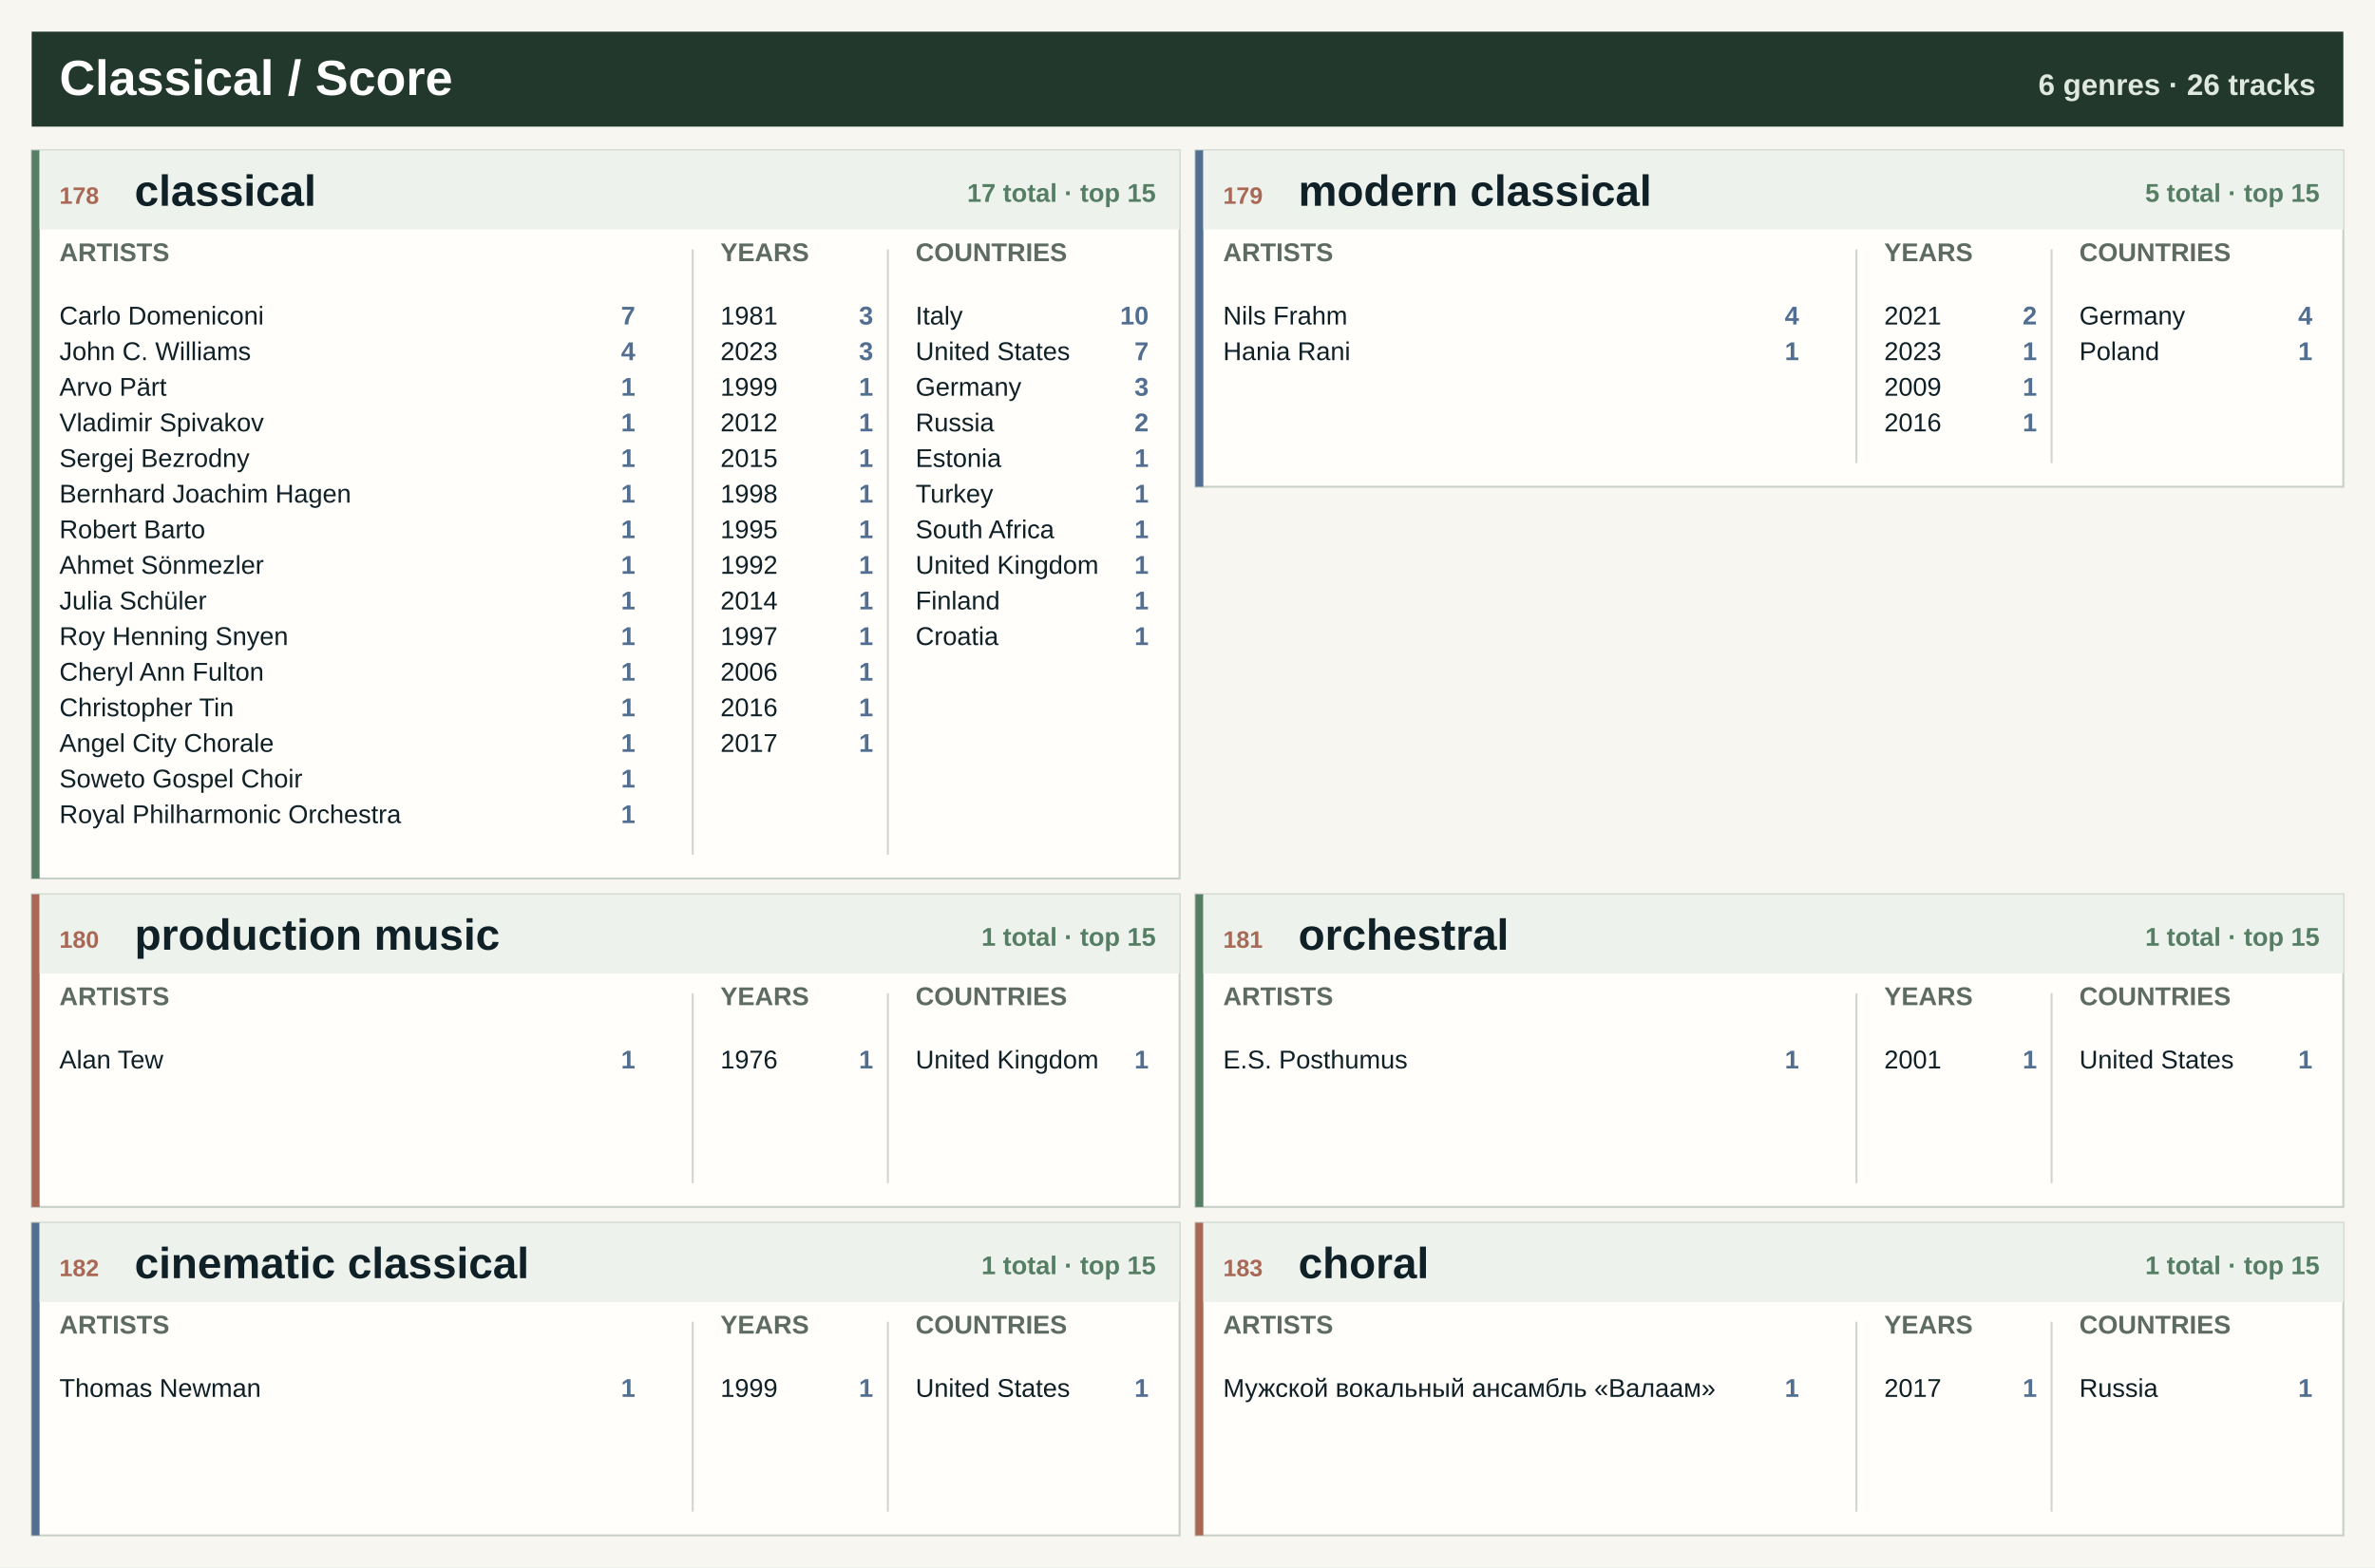
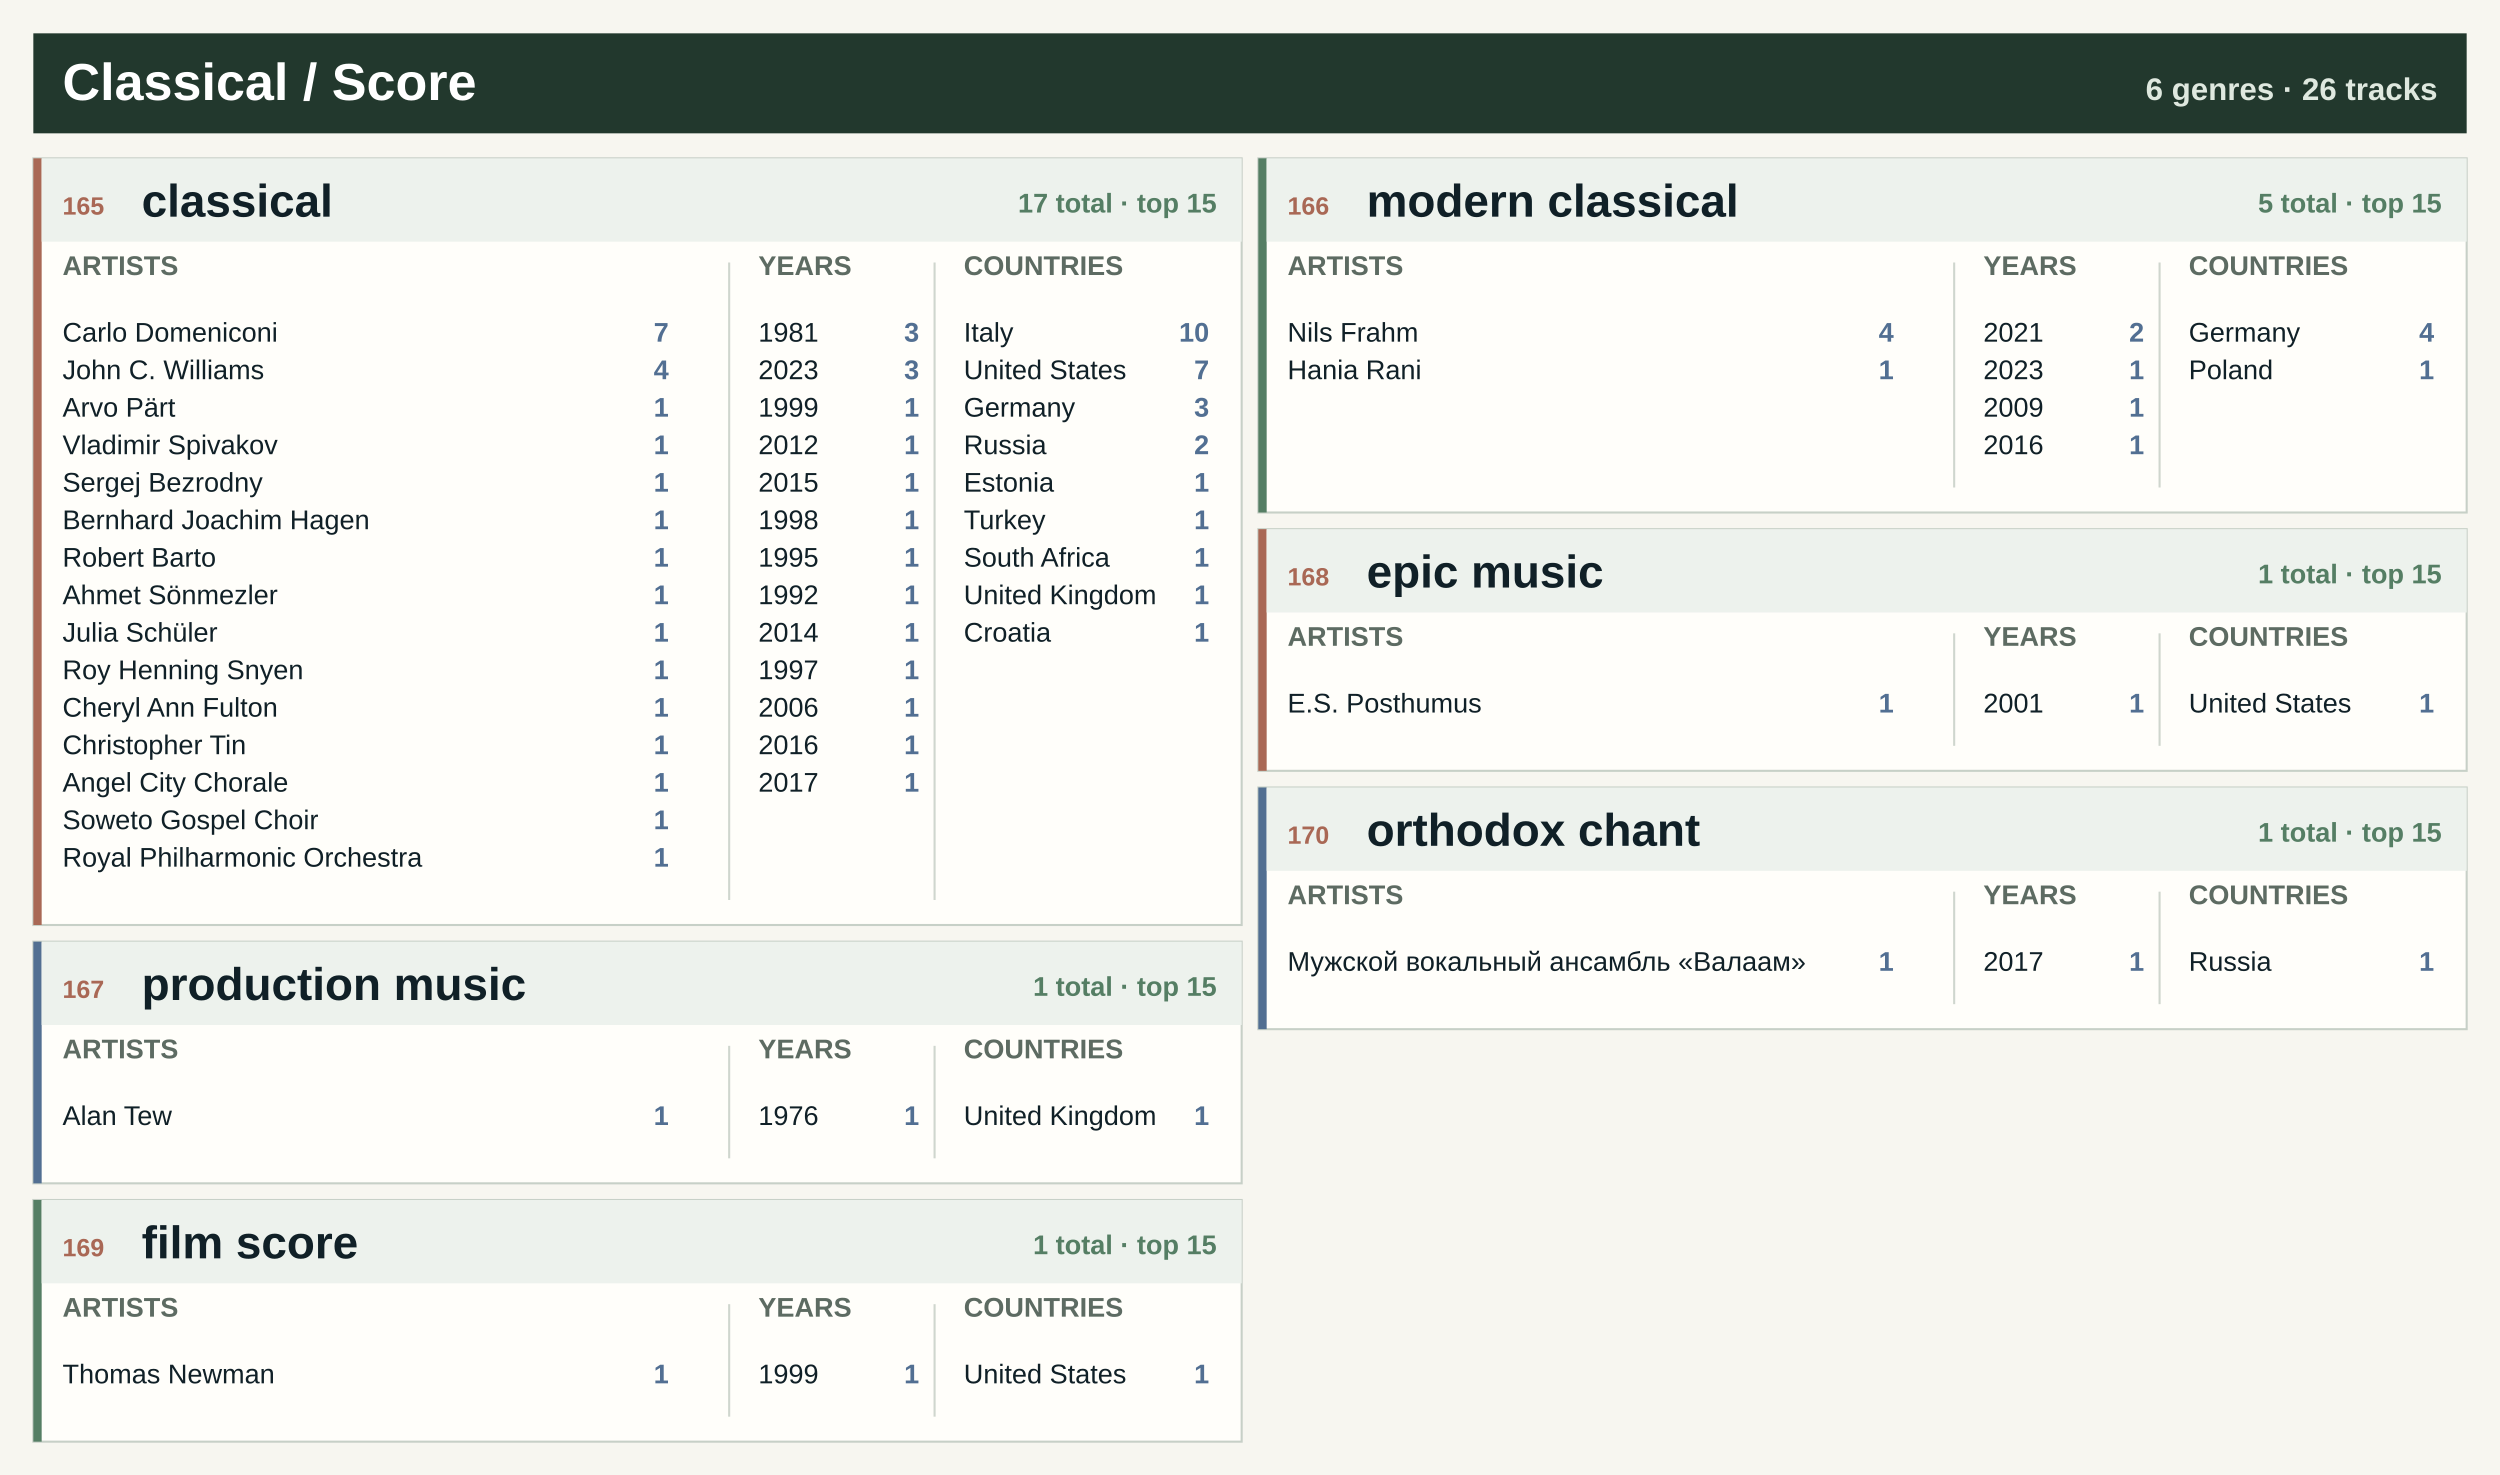
- <svg xmlns="http://www.w3.org/2000/svg" width="1200" height="792" viewBox="0 0 1200 792" role="img" aria-label="Classical / Score genre atlas">
-   <rect width="1200" height="792" fill="#f7f6f0" />
+ <svg xmlns="http://www.w3.org/2000/svg" width="1200" height="708.0" viewBox="0 0 1200 708.0" role="img" aria-label="Classical / Score genre atlas">
+   <rect width="1200" height="708.0" fill="#f7f6f0" />
  <rect x="16" y="16" width="1168" height="48" fill="#22382d" />
  <text x="30.0" y="48.0" font-family="Segoe UI, Arial, sans-serif" font-size="25" font-weight="800" fill="#ffffff" text-anchor="start">Classical / Score</text>
  <text x="1170.0" y="48.0" font-family="Segoe UI, Arial, sans-serif" font-size="15" font-weight="800" fill="#dfe8df" text-anchor="end">6 genres · 26 tracks</text>
  <rect x="16.0" y="76.0" width="580.0" height="368" fill="#fffefa" stroke="#c7d0c7" />
-   <rect x="16.0" y="76.0" width="4" height="368" fill="#557e64" />
+   <rect x="16.0" y="76.0" width="4" height="368" fill="#a96855" />
  <rect x="20.0" y="76.0" width="576.0" height="40" fill="#edf2ed" />
-   <text x="30.0" y="103.0" font-family="Segoe UI, Arial, sans-serif" font-size="12" font-weight="800" fill="#a96855" text-anchor="start">178</text>
+   <text x="30.0" y="103.0" font-family="Segoe UI, Arial, sans-serif" font-size="12" font-weight="800" fill="#a96855" text-anchor="start">165</text>
  <text x="68.0" y="104.0" font-family="Segoe UI, Arial, sans-serif" font-size="22" font-weight="800" fill="#102027" text-anchor="start">classical</text>
  <text x="584.0" y="102.0" font-family="Segoe UI, Arial, sans-serif" font-size="13" font-weight="800" fill="#557e64" text-anchor="end">17 total · top 15</text>
  <text x="30.0" y="132.0" font-family="Segoe UI, Arial, sans-serif" font-size="13" font-weight="800" fill="#5d6b62" text-anchor="start">ARTISTS</text>
  <text x="364.0" y="132.0" font-family="Segoe UI, Arial, sans-serif" font-size="13" font-weight="800" fill="#5d6b62" text-anchor="start">YEARS</text>
  <text x="462.6" y="132.0" font-family="Segoe UI, Arial, sans-serif" font-size="13" font-weight="800" fill="#5d6b62" text-anchor="start">COUNTRIES</text>
-   <line x1="350.0" y1="126" x2="350.0" y2="432" stroke="#cfd6ce" />
-   <line x1="448.6" y1="126" x2="448.6" y2="432" stroke="#cfd6ce" />
+   <line x1="350.0" y1="126.0" x2="350.0" y2="432.0" stroke="#cfd6ce" />
+   <line x1="448.6" y1="126.0" x2="448.6" y2="432.0" stroke="#cfd6ce" />
  <text x="30.0" y="164.0" font-family="Segoe UI, Arial, sans-serif" font-size="13" font-weight="400" fill="#102027" text-anchor="start">Carlo Domeniconi</text>
  <text x="321.0" y="164.0" font-family="Segoe UI, Arial, sans-serif" font-size="13" font-weight="800" fill="#526f92" text-anchor="end">7</text>
  <text x="30.0" y="182.0" font-family="Segoe UI, Arial, sans-serif" font-size="13" font-weight="400" fill="#102027" text-anchor="start">John C. Williams</text>
  <text x="321.0" y="182.0" font-family="Segoe UI, Arial, sans-serif" font-size="13" font-weight="800" fill="#526f92" text-anchor="end">4</text>
  <text x="30.0" y="200.0" font-family="Segoe UI, Arial, sans-serif" font-size="13" font-weight="400" fill="#102027" text-anchor="start">Arvo Pärt</text>
  <text x="321.0" y="200.0" font-family="Segoe UI, Arial, sans-serif" font-size="13" font-weight="800" fill="#526f92" text-anchor="end">1</text>
  <text x="30.0" y="218.0" font-family="Segoe UI, Arial, sans-serif" font-size="13" font-weight="400" fill="#102027" text-anchor="start">Vladimir Spivakov</text>
  <text x="321.0" y="218.0" font-family="Segoe UI, Arial, sans-serif" font-size="13" font-weight="800" fill="#526f92" text-anchor="end">1</text>
  <text x="30.0" y="236.0" font-family="Segoe UI, Arial, sans-serif" font-size="13" font-weight="400" fill="#102027" text-anchor="start">Sergej Bezrodny</text>
  <text x="321.0" y="236.0" font-family="Segoe UI, Arial, sans-serif" font-size="13" font-weight="800" fill="#526f92" text-anchor="end">1</text>
  <text x="30.0" y="254.0" font-family="Segoe UI, Arial, sans-serif" font-size="13" font-weight="400" fill="#102027" text-anchor="start">Bernhard Joachim Hagen</text>
  <text x="321.0" y="254.0" font-family="Segoe UI, Arial, sans-serif" font-size="13" font-weight="800" fill="#526f92" text-anchor="end">1</text>
  <text x="30.0" y="272.0" font-family="Segoe UI, Arial, sans-serif" font-size="13" font-weight="400" fill="#102027" text-anchor="start">Robert Barto</text>
  <text x="321.0" y="272.0" font-family="Segoe UI, Arial, sans-serif" font-size="13" font-weight="800" fill="#526f92" text-anchor="end">1</text>
  <text x="30.0" y="290.0" font-family="Segoe UI, Arial, sans-serif" font-size="13" font-weight="400" fill="#102027" text-anchor="start">Ahmet Sönmezler</text>
  <text x="321.0" y="290.0" font-family="Segoe UI, Arial, sans-serif" font-size="13" font-weight="800" fill="#526f92" text-anchor="end">1</text>
  <text x="30.0" y="308.0" font-family="Segoe UI, Arial, sans-serif" font-size="13" font-weight="400" fill="#102027" text-anchor="start">Julia Schüler</text>
  <text x="321.0" y="308.0" font-family="Segoe UI, Arial, sans-serif" font-size="13" font-weight="800" fill="#526f92" text-anchor="end">1</text>
  <text x="30.0" y="326.0" font-family="Segoe UI, Arial, sans-serif" font-size="13" font-weight="400" fill="#102027" text-anchor="start">Roy Henning Snyen</text>
  <text x="321.0" y="326.0" font-family="Segoe UI, Arial, sans-serif" font-size="13" font-weight="800" fill="#526f92" text-anchor="end">1</text>
  <text x="30.0" y="344.0" font-family="Segoe UI, Arial, sans-serif" font-size="13" font-weight="400" fill="#102027" text-anchor="start">Cheryl Ann Fulton</text>
  <text x="321.0" y="344.0" font-family="Segoe UI, Arial, sans-serif" font-size="13" font-weight="800" fill="#526f92" text-anchor="end">1</text>
  <text x="30.0" y="362.0" font-family="Segoe UI, Arial, sans-serif" font-size="13" font-weight="400" fill="#102027" text-anchor="start">Christopher Tin</text>
  <text x="321.0" y="362.0" font-family="Segoe UI, Arial, sans-serif" font-size="13" font-weight="800" fill="#526f92" text-anchor="end">1</text>
  <text x="30.0" y="380.0" font-family="Segoe UI, Arial, sans-serif" font-size="13" font-weight="400" fill="#102027" text-anchor="start">Angel City Chorale</text>
  <text x="321.0" y="380.0" font-family="Segoe UI, Arial, sans-serif" font-size="13" font-weight="800" fill="#526f92" text-anchor="end">1</text>
  <text x="30.0" y="398.0" font-family="Segoe UI, Arial, sans-serif" font-size="13" font-weight="400" fill="#102027" text-anchor="start">Soweto Gospel Choir</text>
  <text x="321.0" y="398.0" font-family="Segoe UI, Arial, sans-serif" font-size="13" font-weight="800" fill="#526f92" text-anchor="end">1</text>
  <text x="30.0" y="416.0" font-family="Segoe UI, Arial, sans-serif" font-size="13" font-weight="400" fill="#102027" text-anchor="start">Royal Philharmonic Orchestra</text>
  <text x="321.0" y="416.0" font-family="Segoe UI, Arial, sans-serif" font-size="13" font-weight="800" fill="#526f92" text-anchor="end">1</text>
  <text x="364.0" y="164.0" font-family="Segoe UI, Arial, sans-serif" font-size="13" font-weight="400" fill="#102027" text-anchor="start">1981</text>
  <text x="441.2" y="164.0" font-family="Segoe UI, Arial, sans-serif" font-size="13" font-weight="800" fill="#526f92" text-anchor="end">3</text>
  <text x="364.0" y="182.0" font-family="Segoe UI, Arial, sans-serif" font-size="13" font-weight="400" fill="#102027" text-anchor="start">2023</text>
  <text x="441.2" y="182.0" font-family="Segoe UI, Arial, sans-serif" font-size="13" font-weight="800" fill="#526f92" text-anchor="end">3</text>
  <text x="364.0" y="200.0" font-family="Segoe UI, Arial, sans-serif" font-size="13" font-weight="400" fill="#102027" text-anchor="start">1999</text>
  <text x="441.2" y="200.0" font-family="Segoe UI, Arial, sans-serif" font-size="13" font-weight="800" fill="#526f92" text-anchor="end">1</text>
  <text x="364.0" y="218.0" font-family="Segoe UI, Arial, sans-serif" font-size="13" font-weight="400" fill="#102027" text-anchor="start">2012</text>
  <text x="441.2" y="218.0" font-family="Segoe UI, Arial, sans-serif" font-size="13" font-weight="800" fill="#526f92" text-anchor="end">1</text>
  <text x="364.0" y="236.0" font-family="Segoe UI, Arial, sans-serif" font-size="13" font-weight="400" fill="#102027" text-anchor="start">2015</text>
  <text x="441.2" y="236.0" font-family="Segoe UI, Arial, sans-serif" font-size="13" font-weight="800" fill="#526f92" text-anchor="end">1</text>
  <text x="364.0" y="254.0" font-family="Segoe UI, Arial, sans-serif" font-size="13" font-weight="400" fill="#102027" text-anchor="start">1998</text>
  <text x="441.2" y="254.0" font-family="Segoe UI, Arial, sans-serif" font-size="13" font-weight="800" fill="#526f92" text-anchor="end">1</text>
  <text x="364.0" y="272.0" font-family="Segoe UI, Arial, sans-serif" font-size="13" font-weight="400" fill="#102027" text-anchor="start">1995</text>
  <text x="441.2" y="272.0" font-family="Segoe UI, Arial, sans-serif" font-size="13" font-weight="800" fill="#526f92" text-anchor="end">1</text>
  <text x="364.0" y="290.0" font-family="Segoe UI, Arial, sans-serif" font-size="13" font-weight="400" fill="#102027" text-anchor="start">1992</text>
  <text x="441.2" y="290.0" font-family="Segoe UI, Arial, sans-serif" font-size="13" font-weight="800" fill="#526f92" text-anchor="end">1</text>
  <text x="364.0" y="308.0" font-family="Segoe UI, Arial, sans-serif" font-size="13" font-weight="400" fill="#102027" text-anchor="start">2014</text>
  <text x="441.2" y="308.0" font-family="Segoe UI, Arial, sans-serif" font-size="13" font-weight="800" fill="#526f92" text-anchor="end">1</text>
  <text x="364.0" y="326.0" font-family="Segoe UI, Arial, sans-serif" font-size="13" font-weight="400" fill="#102027" text-anchor="start">1997</text>
  <text x="441.2" y="326.0" font-family="Segoe UI, Arial, sans-serif" font-size="13" font-weight="800" fill="#526f92" text-anchor="end">1</text>
  <text x="364.0" y="344.0" font-family="Segoe UI, Arial, sans-serif" font-size="13" font-weight="400" fill="#102027" text-anchor="start">2006</text>
  <text x="441.2" y="344.0" font-family="Segoe UI, Arial, sans-serif" font-size="13" font-weight="800" fill="#526f92" text-anchor="end">1</text>
  <text x="364.0" y="362.0" font-family="Segoe UI, Arial, sans-serif" font-size="13" font-weight="400" fill="#102027" text-anchor="start">2016</text>
  <text x="441.2" y="362.0" font-family="Segoe UI, Arial, sans-serif" font-size="13" font-weight="800" fill="#526f92" text-anchor="end">1</text>
  <text x="364.0" y="380.0" font-family="Segoe UI, Arial, sans-serif" font-size="13" font-weight="400" fill="#102027" text-anchor="start">2017</text>
  <text x="441.2" y="380.0" font-family="Segoe UI, Arial, sans-serif" font-size="13" font-weight="800" fill="#526f92" text-anchor="end">1</text>
  <text x="462.6" y="164.0" font-family="Segoe UI, Arial, sans-serif" font-size="13" font-weight="400" fill="#102027" text-anchor="start">Italy</text>
  <text x="580.4" y="164.0" font-family="Segoe UI, Arial, sans-serif" font-size="13" font-weight="800" fill="#526f92" text-anchor="end">10</text>
  <text x="462.6" y="182.0" font-family="Segoe UI, Arial, sans-serif" font-size="13" font-weight="400" fill="#102027" text-anchor="start">United States</text>
  <text x="580.4" y="182.0" font-family="Segoe UI, Arial, sans-serif" font-size="13" font-weight="800" fill="#526f92" text-anchor="end">7</text>
  <text x="462.6" y="200.0" font-family="Segoe UI, Arial, sans-serif" font-size="13" font-weight="400" fill="#102027" text-anchor="start">Germany</text>
  <text x="580.4" y="200.0" font-family="Segoe UI, Arial, sans-serif" font-size="13" font-weight="800" fill="#526f92" text-anchor="end">3</text>
  <text x="462.6" y="218.0" font-family="Segoe UI, Arial, sans-serif" font-size="13" font-weight="400" fill="#102027" text-anchor="start">Russia</text>
  <text x="580.4" y="218.0" font-family="Segoe UI, Arial, sans-serif" font-size="13" font-weight="800" fill="#526f92" text-anchor="end">2</text>
  <text x="462.6" y="236.0" font-family="Segoe UI, Arial, sans-serif" font-size="13" font-weight="400" fill="#102027" text-anchor="start">Estonia</text>
  <text x="580.4" y="236.0" font-family="Segoe UI, Arial, sans-serif" font-size="13" font-weight="800" fill="#526f92" text-anchor="end">1</text>
  <text x="462.6" y="254.0" font-family="Segoe UI, Arial, sans-serif" font-size="13" font-weight="400" fill="#102027" text-anchor="start">Turkey</text>
  <text x="580.4" y="254.0" font-family="Segoe UI, Arial, sans-serif" font-size="13" font-weight="800" fill="#526f92" text-anchor="end">1</text>
  <text x="462.6" y="272.0" font-family="Segoe UI, Arial, sans-serif" font-size="13" font-weight="400" fill="#102027" text-anchor="start">South Africa</text>
  <text x="580.4" y="272.0" font-family="Segoe UI, Arial, sans-serif" font-size="13" font-weight="800" fill="#526f92" text-anchor="end">1</text>
  <text x="462.6" y="290.0" font-family="Segoe UI, Arial, sans-serif" font-size="13" font-weight="400" fill="#102027" text-anchor="start">United Kingdom</text>
  <text x="580.4" y="290.0" font-family="Segoe UI, Arial, sans-serif" font-size="13" font-weight="800" fill="#526f92" text-anchor="end">1</text>
-   <text x="462.6" y="308.0" font-family="Segoe UI, Arial, sans-serif" font-size="13" font-weight="400" fill="#102027" text-anchor="start">Finland</text>
+   <text x="462.6" y="308.0" font-family="Segoe UI, Arial, sans-serif" font-size="13" font-weight="400" fill="#102027" text-anchor="start">Croatia</text>
  <text x="580.4" y="308.0" font-family="Segoe UI, Arial, sans-serif" font-size="13" font-weight="800" fill="#526f92" text-anchor="end">1</text>
-   <text x="462.6" y="326.0" font-family="Segoe UI, Arial, sans-serif" font-size="13" font-weight="400" fill="#102027" text-anchor="start">Croatia</text>
-   <text x="580.4" y="326.0" font-family="Segoe UI, Arial, sans-serif" font-size="13" font-weight="800" fill="#526f92" text-anchor="end">1</text>
  <rect x="604.0" y="76.0" width="580.0" height="170" fill="#fffefa" stroke="#c7d0c7" />
-   <rect x="604.0" y="76.0" width="4" height="170" fill="#526f92" />
+   <rect x="604.0" y="76.0" width="4" height="170" fill="#557e64" />
  <rect x="608.0" y="76.0" width="576.0" height="40" fill="#edf2ed" />
-   <text x="618.0" y="103.0" font-family="Segoe UI, Arial, sans-serif" font-size="12" font-weight="800" fill="#a96855" text-anchor="start">179</text>
+   <text x="618.0" y="103.0" font-family="Segoe UI, Arial, sans-serif" font-size="12" font-weight="800" fill="#a96855" text-anchor="start">166</text>
  <text x="656.0" y="104.0" font-family="Segoe UI, Arial, sans-serif" font-size="22" font-weight="800" fill="#102027" text-anchor="start">modern classical</text>
  <text x="1172.0" y="102.0" font-family="Segoe UI, Arial, sans-serif" font-size="13" font-weight="800" fill="#557e64" text-anchor="end">5 total · top 15</text>
  <text x="618.0" y="132.0" font-family="Segoe UI, Arial, sans-serif" font-size="13" font-weight="800" fill="#5d6b62" text-anchor="start">ARTISTS</text>
  <text x="952.0" y="132.0" font-family="Segoe UI, Arial, sans-serif" font-size="13" font-weight="800" fill="#5d6b62" text-anchor="start">YEARS</text>
  <text x="1050.6" y="132.0" font-family="Segoe UI, Arial, sans-serif" font-size="13" font-weight="800" fill="#5d6b62" text-anchor="start">COUNTRIES</text>
-   <line x1="938.0" y1="126" x2="938.0" y2="234" stroke="#cfd6ce" />
-   <line x1="1036.6" y1="126" x2="1036.6" y2="234" stroke="#cfd6ce" />
+   <line x1="938.0" y1="126.0" x2="938.0" y2="234.0" stroke="#cfd6ce" />
+   <line x1="1036.6" y1="126.0" x2="1036.6" y2="234.0" stroke="#cfd6ce" />
  <text x="618.0" y="164.0" font-family="Segoe UI, Arial, sans-serif" font-size="13" font-weight="400" fill="#102027" text-anchor="start">Nils Frahm</text>
  <text x="909.0" y="164.0" font-family="Segoe UI, Arial, sans-serif" font-size="13" font-weight="800" fill="#526f92" text-anchor="end">4</text>
  <text x="618.0" y="182.0" font-family="Segoe UI, Arial, sans-serif" font-size="13" font-weight="400" fill="#102027" text-anchor="start">Hania Rani</text>
  <text x="909.0" y="182.0" font-family="Segoe UI, Arial, sans-serif" font-size="13" font-weight="800" fill="#526f92" text-anchor="end">1</text>
  <text x="952.0" y="164.0" font-family="Segoe UI, Arial, sans-serif" font-size="13" font-weight="400" fill="#102027" text-anchor="start">2021</text>
  <text x="1029.2" y="164.0" font-family="Segoe UI, Arial, sans-serif" font-size="13" font-weight="800" fill="#526f92" text-anchor="end">2</text>
  <text x="952.0" y="182.0" font-family="Segoe UI, Arial, sans-serif" font-size="13" font-weight="400" fill="#102027" text-anchor="start">2023</text>
  <text x="1029.2" y="182.0" font-family="Segoe UI, Arial, sans-serif" font-size="13" font-weight="800" fill="#526f92" text-anchor="end">1</text>
  <text x="952.0" y="200.0" font-family="Segoe UI, Arial, sans-serif" font-size="13" font-weight="400" fill="#102027" text-anchor="start">2009</text>
  <text x="1029.2" y="200.0" font-family="Segoe UI, Arial, sans-serif" font-size="13" font-weight="800" fill="#526f92" text-anchor="end">1</text>
  <text x="952.0" y="218.0" font-family="Segoe UI, Arial, sans-serif" font-size="13" font-weight="400" fill="#102027" text-anchor="start">2016</text>
  <text x="1029.2" y="218.0" font-family="Segoe UI, Arial, sans-serif" font-size="13" font-weight="800" fill="#526f92" text-anchor="end">1</text>
  <text x="1050.6" y="164.0" font-family="Segoe UI, Arial, sans-serif" font-size="13" font-weight="400" fill="#102027" text-anchor="start">Germany</text>
  <text x="1168.4" y="164.0" font-family="Segoe UI, Arial, sans-serif" font-size="13" font-weight="800" fill="#526f92" text-anchor="end">4</text>
  <text x="1050.6" y="182.0" font-family="Segoe UI, Arial, sans-serif" font-size="13" font-weight="400" fill="#102027" text-anchor="start">Poland</text>
  <text x="1168.4" y="182.0" font-family="Segoe UI, Arial, sans-serif" font-size="13" font-weight="800" fill="#526f92" text-anchor="end">1</text>
-   <rect x="16.0" y="452.0" width="580.0" height="158" fill="#fffefa" stroke="#c7d0c7" />
-   <rect x="16.0" y="452.0" width="4" height="158" fill="#a96855" />
+   <rect x="16.0" y="452.0" width="580.0" height="116" fill="#fffefa" stroke="#c7d0c7" />
+   <rect x="16.0" y="452.0" width="4" height="116" fill="#526f92" />
  <rect x="20.0" y="452.0" width="576.0" height="40" fill="#edf2ed" />
-   <text x="30.0" y="479.0" font-family="Segoe UI, Arial, sans-serif" font-size="12" font-weight="800" fill="#a96855" text-anchor="start">180</text>
+   <text x="30.0" y="479.0" font-family="Segoe UI, Arial, sans-serif" font-size="12" font-weight="800" fill="#a96855" text-anchor="start">167</text>
  <text x="68.0" y="480.0" font-family="Segoe UI, Arial, sans-serif" font-size="22" font-weight="800" fill="#102027" text-anchor="start">production music</text>
  <text x="584.0" y="478.0" font-family="Segoe UI, Arial, sans-serif" font-size="13" font-weight="800" fill="#557e64" text-anchor="end">1 total · top 15</text>
  <text x="30.0" y="508.0" font-family="Segoe UI, Arial, sans-serif" font-size="13" font-weight="800" fill="#5d6b62" text-anchor="start">ARTISTS</text>
  <text x="364.0" y="508.0" font-family="Segoe UI, Arial, sans-serif" font-size="13" font-weight="800" fill="#5d6b62" text-anchor="start">YEARS</text>
  <text x="462.6" y="508.0" font-family="Segoe UI, Arial, sans-serif" font-size="13" font-weight="800" fill="#5d6b62" text-anchor="start">COUNTRIES</text>
-   <line x1="350.0" y1="502" x2="350.0" y2="598" stroke="#cfd6ce" />
-   <line x1="448.6" y1="502" x2="448.6" y2="598" stroke="#cfd6ce" />
+   <line x1="350.0" y1="502.0" x2="350.0" y2="556.0" stroke="#cfd6ce" />
+   <line x1="448.6" y1="502.0" x2="448.6" y2="556.0" stroke="#cfd6ce" />
  <text x="30.0" y="540.0" font-family="Segoe UI, Arial, sans-serif" font-size="13" font-weight="400" fill="#102027" text-anchor="start">Alan Tew</text>
  <text x="321.0" y="540.0" font-family="Segoe UI, Arial, sans-serif" font-size="13" font-weight="800" fill="#526f92" text-anchor="end">1</text>
  <text x="364.0" y="540.0" font-family="Segoe UI, Arial, sans-serif" font-size="13" font-weight="400" fill="#102027" text-anchor="start">1976</text>
  <text x="441.2" y="540.0" font-family="Segoe UI, Arial, sans-serif" font-size="13" font-weight="800" fill="#526f92" text-anchor="end">1</text>
  <text x="462.6" y="540.0" font-family="Segoe UI, Arial, sans-serif" font-size="13" font-weight="400" fill="#102027" text-anchor="start">United Kingdom</text>
  <text x="580.4" y="540.0" font-family="Segoe UI, Arial, sans-serif" font-size="13" font-weight="800" fill="#526f92" text-anchor="end">1</text>
-   <rect x="604.0" y="452.0" width="580.0" height="158" fill="#fffefa" stroke="#c7d0c7" />
-   <rect x="604.0" y="452.0" width="4" height="158" fill="#557e64" />
-   <rect x="608.0" y="452.0" width="576.0" height="40" fill="#edf2ed" />
-   <text x="618.0" y="479.0" font-family="Segoe UI, Arial, sans-serif" font-size="12" font-weight="800" fill="#a96855" text-anchor="start">181</text>
-   <text x="656.0" y="480.0" font-family="Segoe UI, Arial, sans-serif" font-size="22" font-weight="800" fill="#102027" text-anchor="start">orchestral</text>
-   <text x="1172.0" y="478.0" font-family="Segoe UI, Arial, sans-serif" font-size="13" font-weight="800" fill="#557e64" text-anchor="end">1 total · top 15</text>
-   <text x="618.0" y="508.0" font-family="Segoe UI, Arial, sans-serif" font-size="13" font-weight="800" fill="#5d6b62" text-anchor="start">ARTISTS</text>
-   <text x="952.0" y="508.0" font-family="Segoe UI, Arial, sans-serif" font-size="13" font-weight="800" fill="#5d6b62" text-anchor="start">YEARS</text>
-   <text x="1050.6" y="508.0" font-family="Segoe UI, Arial, sans-serif" font-size="13" font-weight="800" fill="#5d6b62" text-anchor="start">COUNTRIES</text>
-   <line x1="938.0" y1="502" x2="938.0" y2="598" stroke="#cfd6ce" />
-   <line x1="1036.6" y1="502" x2="1036.6" y2="598" stroke="#cfd6ce" />
-   <text x="618.0" y="540.0" font-family="Segoe UI, Arial, sans-serif" font-size="13" font-weight="400" fill="#102027" text-anchor="start">E.S. Posthumus</text>
-   <text x="909.0" y="540.0" font-family="Segoe UI, Arial, sans-serif" font-size="13" font-weight="800" fill="#526f92" text-anchor="end">1</text>
-   <text x="952.0" y="540.0" font-family="Segoe UI, Arial, sans-serif" font-size="13" font-weight="400" fill="#102027" text-anchor="start">2001</text>
-   <text x="1029.2" y="540.0" font-family="Segoe UI, Arial, sans-serif" font-size="13" font-weight="800" fill="#526f92" text-anchor="end">1</text>
-   <text x="1050.6" y="540.0" font-family="Segoe UI, Arial, sans-serif" font-size="13" font-weight="400" fill="#102027" text-anchor="start">United States</text>
-   <text x="1168.4" y="540.0" font-family="Segoe UI, Arial, sans-serif" font-size="13" font-weight="800" fill="#526f92" text-anchor="end">1</text>
-   <rect x="16.0" y="618.0" width="580.0" height="158" fill="#fffefa" stroke="#c7d0c7" />
-   <rect x="16.0" y="618.0" width="4" height="158" fill="#526f92" />
-   <rect x="20.0" y="618.0" width="576.0" height="40" fill="#edf2ed" />
-   <text x="30.0" y="645.0" font-family="Segoe UI, Arial, sans-serif" font-size="12" font-weight="800" fill="#a96855" text-anchor="start">182</text>
-   <text x="68.0" y="646.0" font-family="Segoe UI, Arial, sans-serif" font-size="22" font-weight="800" fill="#102027" text-anchor="start">cinematic classical</text>
-   <text x="584.0" y="644.0" font-family="Segoe UI, Arial, sans-serif" font-size="13" font-weight="800" fill="#557e64" text-anchor="end">1 total · top 15</text>
-   <text x="30.0" y="674.0" font-family="Segoe UI, Arial, sans-serif" font-size="13" font-weight="800" fill="#5d6b62" text-anchor="start">ARTISTS</text>
-   <text x="364.0" y="674.0" font-family="Segoe UI, Arial, sans-serif" font-size="13" font-weight="800" fill="#5d6b62" text-anchor="start">YEARS</text>
-   <text x="462.6" y="674.0" font-family="Segoe UI, Arial, sans-serif" font-size="13" font-weight="800" fill="#5d6b62" text-anchor="start">COUNTRIES</text>
-   <line x1="350.0" y1="668" x2="350.0" y2="764" stroke="#cfd6ce" />
-   <line x1="448.6" y1="668" x2="448.6" y2="764" stroke="#cfd6ce" />
-   <text x="30.0" y="706.0" font-family="Segoe UI, Arial, sans-serif" font-size="13" font-weight="400" fill="#102027" text-anchor="start">Thomas Newman</text>
-   <text x="321.0" y="706.0" font-family="Segoe UI, Arial, sans-serif" font-size="13" font-weight="800" fill="#526f92" text-anchor="end">1</text>
-   <text x="364.0" y="706.0" font-family="Segoe UI, Arial, sans-serif" font-size="13" font-weight="400" fill="#102027" text-anchor="start">1999</text>
-   <text x="441.2" y="706.0" font-family="Segoe UI, Arial, sans-serif" font-size="13" font-weight="800" fill="#526f92" text-anchor="end">1</text>
-   <text x="462.6" y="706.0" font-family="Segoe UI, Arial, sans-serif" font-size="13" font-weight="400" fill="#102027" text-anchor="start">United States</text>
-   <text x="580.4" y="706.0" font-family="Segoe UI, Arial, sans-serif" font-size="13" font-weight="800" fill="#526f92" text-anchor="end">1</text>
-   <rect x="604.0" y="618.0" width="580.0" height="158" fill="#fffefa" stroke="#c7d0c7" />
-   <rect x="604.0" y="618.0" width="4" height="158" fill="#a96855" />
-   <rect x="608.0" y="618.0" width="576.0" height="40" fill="#edf2ed" />
-   <text x="618.0" y="645.0" font-family="Segoe UI, Arial, sans-serif" font-size="12" font-weight="800" fill="#a96855" text-anchor="start">183</text>
-   <text x="656.0" y="646.0" font-family="Segoe UI, Arial, sans-serif" font-size="22" font-weight="800" fill="#102027" text-anchor="start">choral</text>
-   <text x="1172.0" y="644.0" font-family="Segoe UI, Arial, sans-serif" font-size="13" font-weight="800" fill="#557e64" text-anchor="end">1 total · top 15</text>
-   <text x="618.0" y="674.0" font-family="Segoe UI, Arial, sans-serif" font-size="13" font-weight="800" fill="#5d6b62" text-anchor="start">ARTISTS</text>
-   <text x="952.0" y="674.0" font-family="Segoe UI, Arial, sans-serif" font-size="13" font-weight="800" fill="#5d6b62" text-anchor="start">YEARS</text>
-   <text x="1050.6" y="674.0" font-family="Segoe UI, Arial, sans-serif" font-size="13" font-weight="800" fill="#5d6b62" text-anchor="start">COUNTRIES</text>
-   <line x1="938.0" y1="668" x2="938.0" y2="764" stroke="#cfd6ce" />
-   <line x1="1036.6" y1="668" x2="1036.6" y2="764" stroke="#cfd6ce" />
-   <text x="618.0" y="706.0" font-family="Segoe UI, Arial, sans-serif" font-size="13" font-weight="400" fill="#102027" text-anchor="start">Мужской вокальный ансамбль «Валаам»</text>
-   <text x="909.0" y="706.0" font-family="Segoe UI, Arial, sans-serif" font-size="13" font-weight="800" fill="#526f92" text-anchor="end">1</text>
-   <text x="952.0" y="706.0" font-family="Segoe UI, Arial, sans-serif" font-size="13" font-weight="400" fill="#102027" text-anchor="start">2017</text>
-   <text x="1029.2" y="706.0" font-family="Segoe UI, Arial, sans-serif" font-size="13" font-weight="800" fill="#526f92" text-anchor="end">1</text>
-   <text x="1050.6" y="706.0" font-family="Segoe UI, Arial, sans-serif" font-size="13" font-weight="400" fill="#102027" text-anchor="start">Russia</text>
-   <text x="1168.4" y="706.0" font-family="Segoe UI, Arial, sans-serif" font-size="13" font-weight="800" fill="#526f92" text-anchor="end">1</text>
+   <rect x="604.0" y="254.0" width="580.0" height="116" fill="#fffefa" stroke="#c7d0c7" />
+   <rect x="604.0" y="254.0" width="4" height="116" fill="#a96855" />
+   <rect x="608.0" y="254.0" width="576.0" height="40" fill="#edf2ed" />
+   <text x="618.0" y="281.0" font-family="Segoe UI, Arial, sans-serif" font-size="12" font-weight="800" fill="#a96855" text-anchor="start">168</text>
+   <text x="656.0" y="282.0" font-family="Segoe UI, Arial, sans-serif" font-size="22" font-weight="800" fill="#102027" text-anchor="start">epic music</text>
+   <text x="1172.0" y="280.0" font-family="Segoe UI, Arial, sans-serif" font-size="13" font-weight="800" fill="#557e64" text-anchor="end">1 total · top 15</text>
+   <text x="618.0" y="310.0" font-family="Segoe UI, Arial, sans-serif" font-size="13" font-weight="800" fill="#5d6b62" text-anchor="start">ARTISTS</text>
+   <text x="952.0" y="310.0" font-family="Segoe UI, Arial, sans-serif" font-size="13" font-weight="800" fill="#5d6b62" text-anchor="start">YEARS</text>
+   <text x="1050.6" y="310.0" font-family="Segoe UI, Arial, sans-serif" font-size="13" font-weight="800" fill="#5d6b62" text-anchor="start">COUNTRIES</text>
+   <line x1="938.0" y1="304.0" x2="938.0" y2="358.0" stroke="#cfd6ce" />
+   <line x1="1036.6" y1="304.0" x2="1036.6" y2="358.0" stroke="#cfd6ce" />
+   <text x="618.0" y="342.0" font-family="Segoe UI, Arial, sans-serif" font-size="13" font-weight="400" fill="#102027" text-anchor="start">E.S. Posthumus</text>
+   <text x="909.0" y="342.0" font-family="Segoe UI, Arial, sans-serif" font-size="13" font-weight="800" fill="#526f92" text-anchor="end">1</text>
+   <text x="952.0" y="342.0" font-family="Segoe UI, Arial, sans-serif" font-size="13" font-weight="400" fill="#102027" text-anchor="start">2001</text>
+   <text x="1029.2" y="342.0" font-family="Segoe UI, Arial, sans-serif" font-size="13" font-weight="800" fill="#526f92" text-anchor="end">1</text>
+   <text x="1050.6" y="342.0" font-family="Segoe UI, Arial, sans-serif" font-size="13" font-weight="400" fill="#102027" text-anchor="start">United States</text>
+   <text x="1168.4" y="342.0" font-family="Segoe UI, Arial, sans-serif" font-size="13" font-weight="800" fill="#526f92" text-anchor="end">1</text>
+   <rect x="16.0" y="576.0" width="580.0" height="116" fill="#fffefa" stroke="#c7d0c7" />
+   <rect x="16.0" y="576.0" width="4" height="116" fill="#557e64" />
+   <rect x="20.0" y="576.0" width="576.0" height="40" fill="#edf2ed" />
+   <text x="30.0" y="603.0" font-family="Segoe UI, Arial, sans-serif" font-size="12" font-weight="800" fill="#a96855" text-anchor="start">169</text>
+   <text x="68.0" y="604.0" font-family="Segoe UI, Arial, sans-serif" font-size="22" font-weight="800" fill="#102027" text-anchor="start">film score</text>
+   <text x="584.0" y="602.0" font-family="Segoe UI, Arial, sans-serif" font-size="13" font-weight="800" fill="#557e64" text-anchor="end">1 total · top 15</text>
+   <text x="30.0" y="632.0" font-family="Segoe UI, Arial, sans-serif" font-size="13" font-weight="800" fill="#5d6b62" text-anchor="start">ARTISTS</text>
+   <text x="364.0" y="632.0" font-family="Segoe UI, Arial, sans-serif" font-size="13" font-weight="800" fill="#5d6b62" text-anchor="start">YEARS</text>
+   <text x="462.6" y="632.0" font-family="Segoe UI, Arial, sans-serif" font-size="13" font-weight="800" fill="#5d6b62" text-anchor="start">COUNTRIES</text>
+   <line x1="350.0" y1="626.0" x2="350.0" y2="680.0" stroke="#cfd6ce" />
+   <line x1="448.6" y1="626.0" x2="448.6" y2="680.0" stroke="#cfd6ce" />
+   <text x="30.0" y="664.0" font-family="Segoe UI, Arial, sans-serif" font-size="13" font-weight="400" fill="#102027" text-anchor="start">Thomas Newman</text>
+   <text x="321.0" y="664.0" font-family="Segoe UI, Arial, sans-serif" font-size="13" font-weight="800" fill="#526f92" text-anchor="end">1</text>
+   <text x="364.0" y="664.0" font-family="Segoe UI, Arial, sans-serif" font-size="13" font-weight="400" fill="#102027" text-anchor="start">1999</text>
+   <text x="441.2" y="664.0" font-family="Segoe UI, Arial, sans-serif" font-size="13" font-weight="800" fill="#526f92" text-anchor="end">1</text>
+   <text x="462.6" y="664.0" font-family="Segoe UI, Arial, sans-serif" font-size="13" font-weight="400" fill="#102027" text-anchor="start">United States</text>
+   <text x="580.4" y="664.0" font-family="Segoe UI, Arial, sans-serif" font-size="13" font-weight="800" fill="#526f92" text-anchor="end">1</text>
+   <rect x="604.0" y="378.0" width="580.0" height="116" fill="#fffefa" stroke="#c7d0c7" />
+   <rect x="604.0" y="378.0" width="4" height="116" fill="#526f92" />
+   <rect x="608.0" y="378.0" width="576.0" height="40" fill="#edf2ed" />
+   <text x="618.0" y="405.0" font-family="Segoe UI, Arial, sans-serif" font-size="12" font-weight="800" fill="#a96855" text-anchor="start">170</text>
+   <text x="656.0" y="406.0" font-family="Segoe UI, Arial, sans-serif" font-size="22" font-weight="800" fill="#102027" text-anchor="start">orthodox chant</text>
+   <text x="1172.0" y="404.0" font-family="Segoe UI, Arial, sans-serif" font-size="13" font-weight="800" fill="#557e64" text-anchor="end">1 total · top 15</text>
+   <text x="618.0" y="434.0" font-family="Segoe UI, Arial, sans-serif" font-size="13" font-weight="800" fill="#5d6b62" text-anchor="start">ARTISTS</text>
+   <text x="952.0" y="434.0" font-family="Segoe UI, Arial, sans-serif" font-size="13" font-weight="800" fill="#5d6b62" text-anchor="start">YEARS</text>
+   <text x="1050.6" y="434.0" font-family="Segoe UI, Arial, sans-serif" font-size="13" font-weight="800" fill="#5d6b62" text-anchor="start">COUNTRIES</text>
+   <line x1="938.0" y1="428.0" x2="938.0" y2="482.0" stroke="#cfd6ce" />
+   <line x1="1036.6" y1="428.0" x2="1036.6" y2="482.0" stroke="#cfd6ce" />
+   <text x="618.0" y="466.0" font-family="Segoe UI, Arial, sans-serif" font-size="13" font-weight="400" fill="#102027" text-anchor="start">Мужской вокальный ансамбль «Валаам»</text>
+   <text x="909.0" y="466.0" font-family="Segoe UI, Arial, sans-serif" font-size="13" font-weight="800" fill="#526f92" text-anchor="end">1</text>
+   <text x="952.0" y="466.0" font-family="Segoe UI, Arial, sans-serif" font-size="13" font-weight="400" fill="#102027" text-anchor="start">2017</text>
+   <text x="1029.2" y="466.0" font-family="Segoe UI, Arial, sans-serif" font-size="13" font-weight="800" fill="#526f92" text-anchor="end">1</text>
+   <text x="1050.6" y="466.0" font-family="Segoe UI, Arial, sans-serif" font-size="13" font-weight="400" fill="#102027" text-anchor="start">Russia</text>
+   <text x="1168.4" y="466.0" font-family="Segoe UI, Arial, sans-serif" font-size="13" font-weight="800" fill="#526f92" text-anchor="end">1</text>
</svg>
